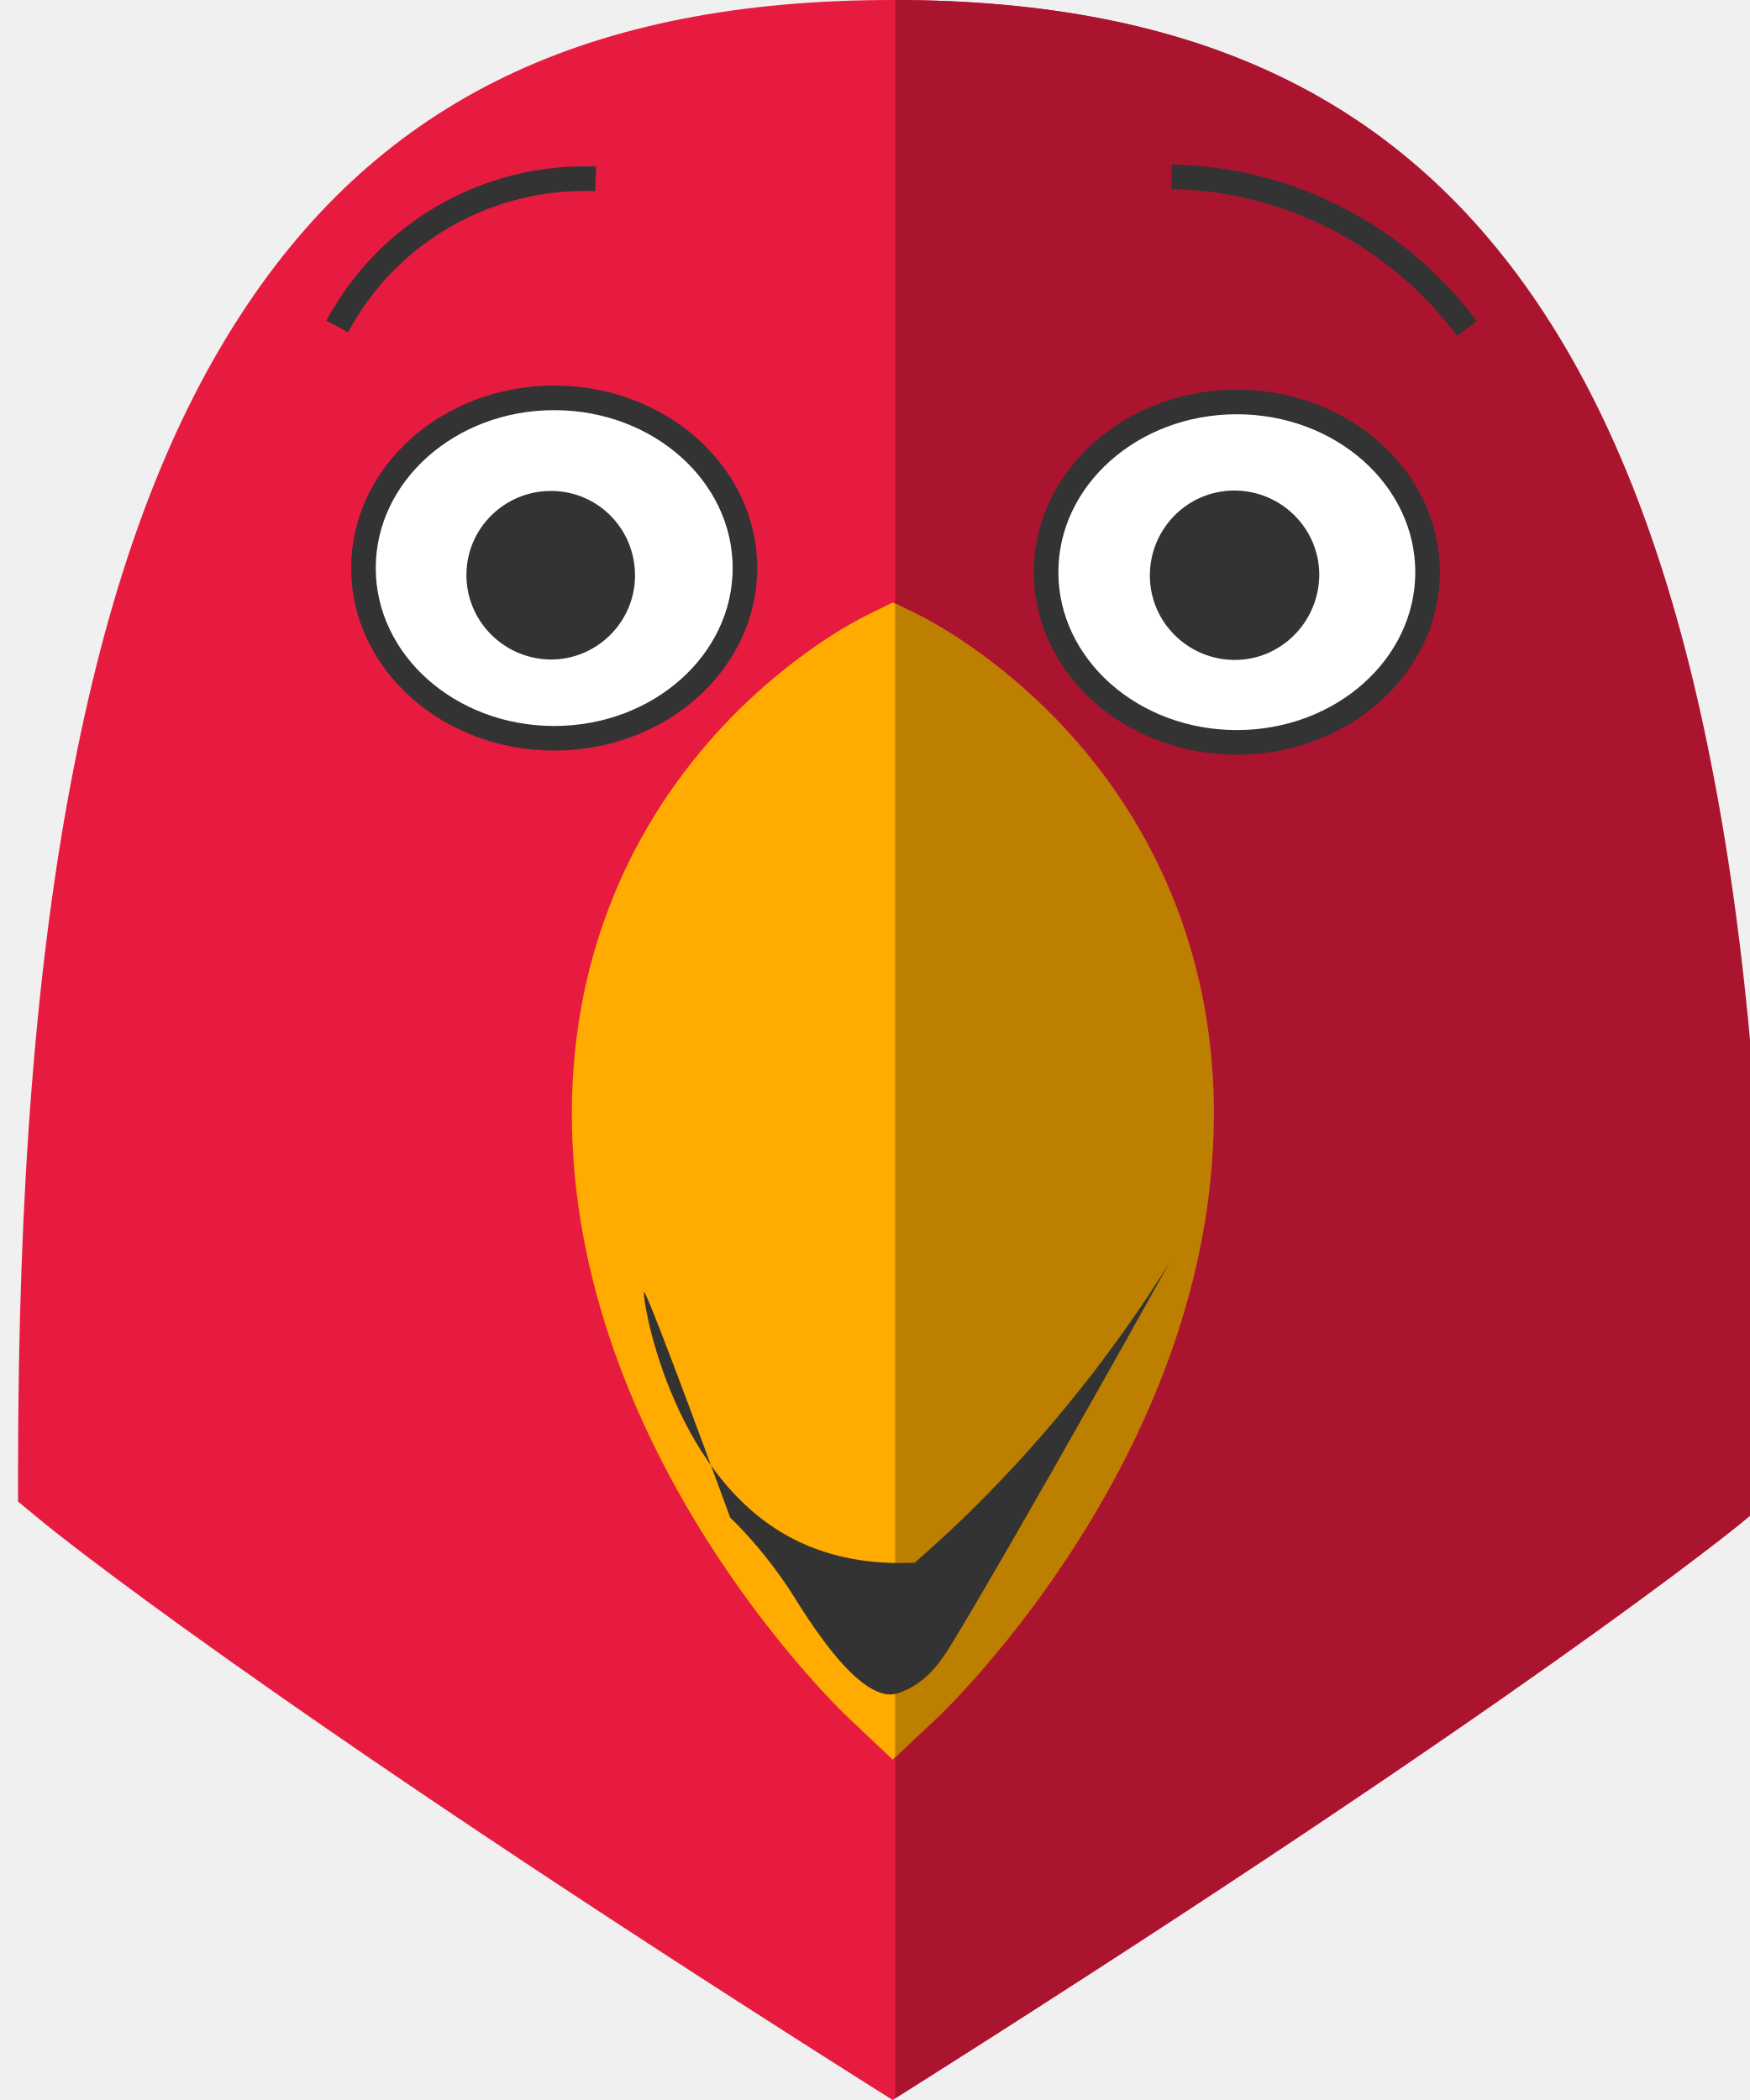
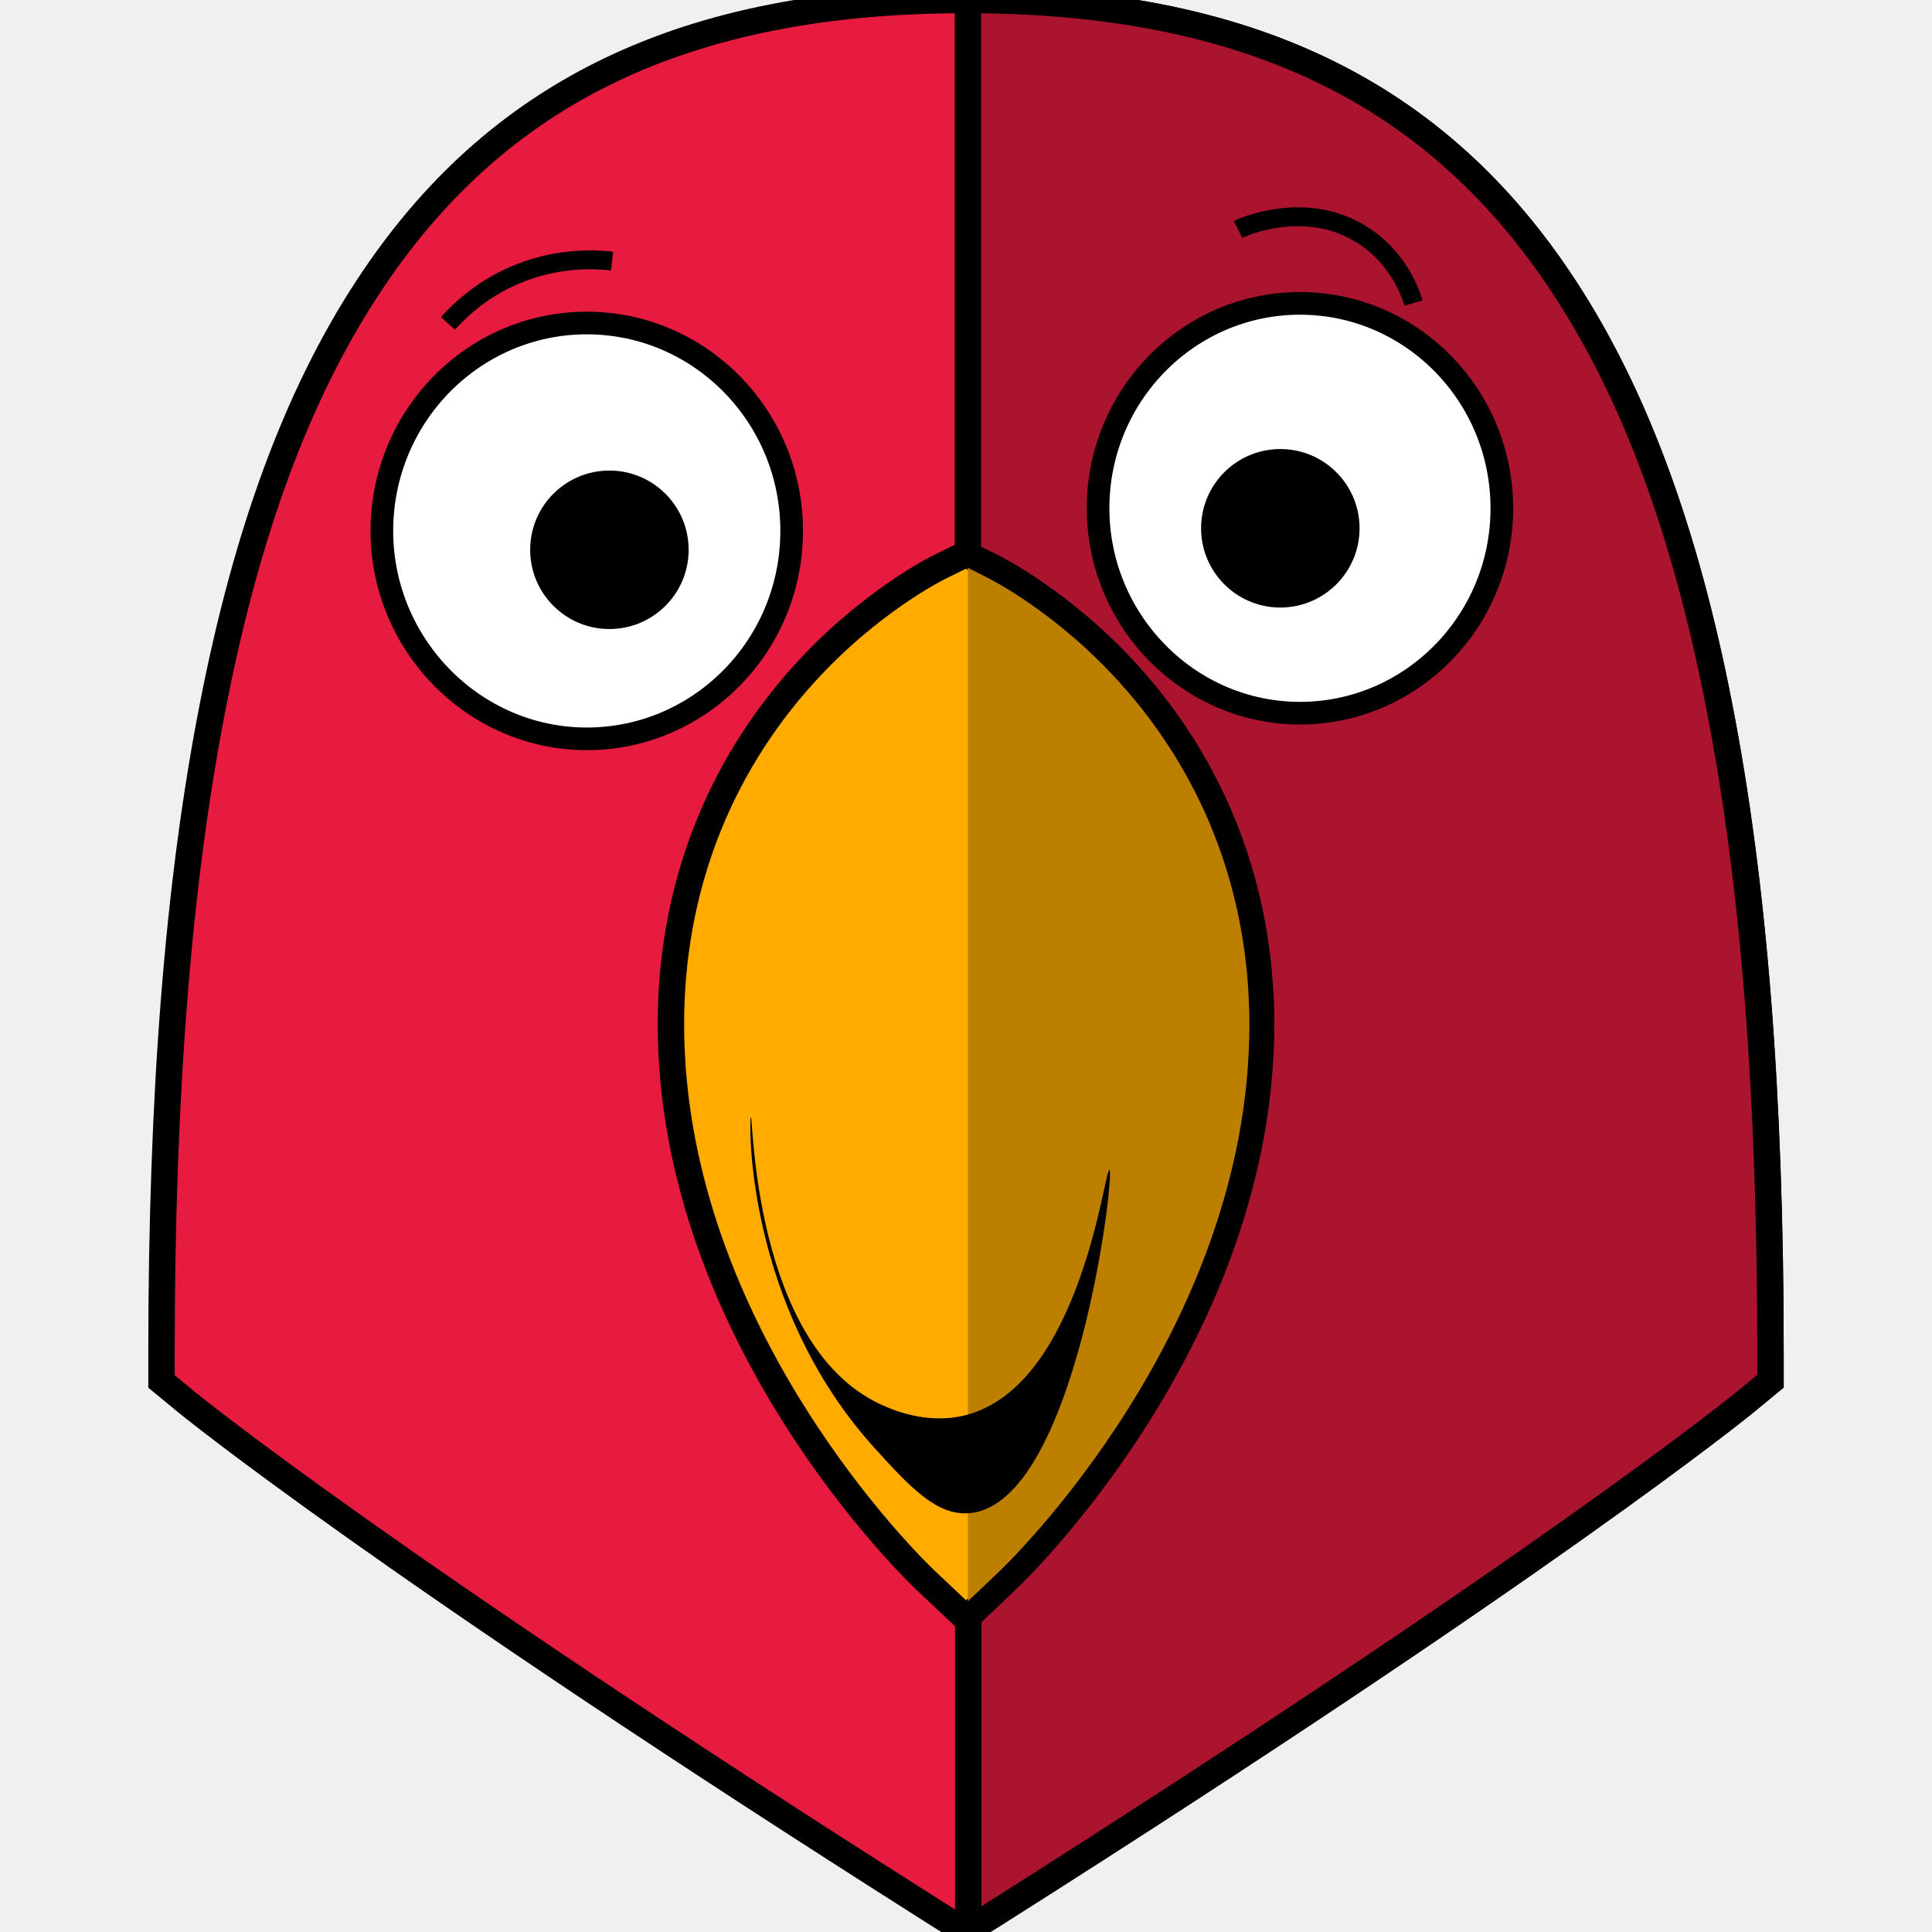
- <svg xmlns="http://www.w3.org/2000/svg" version="1.1" id="Warstwa_1" x="0px" y="0px" viewBox="0 0 426.4 512" style="enable-background:new 0 0 426.4 512;" xml:space="preserve">
+ <svg xmlns="http://www.w3.org/2000/svg" version="1.1" id="Layer_1" x="0px" y="0px" viewBox="0 0 512 512" style="enable-background:new 0 0 512 512;" xml:space="preserve">
  <style type="text/css">
- 	.st0{fill:#E71B3F;}
- 	.st1{fill:#FFAB00;}
+ 	.st0{fill:#E71B3F;stroke:#000000;stroke-width:7;stroke-miterlimit:10;}
+ 	.st1{fill:#FFAB00;stroke:#000000;stroke-width:7;stroke-miterlimit:10;}
	.st2{fill:#BDBDBF;}
- 	.st3{fill:#AB142F;}
- 	.st4{fill:#FFFFFF;stroke:#333333;stroke-width:6;stroke-miterlimit:10;}
- 	.st5{fill:#BD7F00;}
- 	.st6{fill:#333333;}
- 	.st7{fill:none;stroke:#333333;stroke-width:6;stroke-miterlimit:10;}
+ 	.st3{fill:#AB142F;stroke:#000000;stroke-width:7;stroke-miterlimit:10;}
+ 	.st4{fill:#FFFFFF;stroke:#000000;stroke-width:6;stroke-miterlimit:10;}
+ 	.st5{fill:#BD7F00;stroke:#000000;stroke-width:6;stroke-miterlimit:10;}
+ 	.st6{fill:none;stroke:#000000;stroke-width:5;stroke-miterlimit:10;}
</style>
-   <path class="st0" d="M217.6,512l-8.4-5.3c-145-91.9-197-134.1-199.1-135.9l-5.7-4.7v-7.4c0-68.6,4.4-124.7,13.6-171.6  c9-46.2,22.4-82.4,40.9-110.7C92.9,24.3,143.4,0,217.6,0s124.7,24.3,158.7,76.4c18.5,28.3,31.9,64.6,40.9,110.7  c9.1,46.9,13.6,103,13.6,171.6v7.4l-5.7,4.7c-2.1,1.8-54.1,44-199.1,135.9L217.6,512" />
-   <path class="st1" d="M217.6,429l-10.8-10.2c-2.8-2.6-67.4-65-67.4-147.3c0-35.3,12.2-67.3,35.3-92.8c17.4-19.2,35.2-28,36-28.4  l6.9-3.4l6.9,3.4c0.7,0.4,18.5,9.2,35.9,28.4c23.1,25.5,35.3,57.5,35.3,92.8c0,82.3-64.6,144.7-67.4,147.3L217.6,429" />
-   <polyline class="st2" points="226,506.7 218.2,511.7 218.2,511.7 226,506.7 " />
-   <path class="st3" d="M300.9,160.9c-11.6,0.2-21.1-9.1-21.2-20.7c-0.2-11.6,9.1-21.1,20.7-21.2c11.6-0.2,21.1,9.1,21.2,20.7  c0,0.1,0,0.2,0,0.3C321.6,151.5,312.4,160.9,300.9,160.9 M218.2,0v147.1l6.4,3.1c0.7,0.4,18.5,9.2,36,28.4  c23.1,25.5,35.3,57.5,35.3,92.8c0,82.3-64.6,144.7-67.4,147.3l-10.3,9.7v83.2l7.9-5c145-91.9,197-134.1,199.1-135.9l5.7-4.7v-7.4  c0-68.6-4.4-124.7-13.6-171.6c-9-46.2-22.4-82.4-40.9-110.7l0,0C342.4,24.4,292.1,0.1,218.2,0" />
-   <ellipse class="st4" cx="301.5" cy="139.5" rx="46.5" ry="41.5" />
-   <path class="st5" d="M218.2,147.1v281.4l10.3-9.7c2.8-2.6,67.4-65,67.4-147.3c0-35.3-12.2-67.3-35.3-92.8  c-17.4-19.2-35.2-28-35.9-28.4L218.2,147.1" />
-   <ellipse class="st4" cx="135.1" cy="138.5" rx="46.5" ry="41.5" />
-   <path class="st6" d="M113.7,140c0.1-11.3,9.4-20.4,20.8-20.3s20.4,9.4,20.3,20.8c-0.1,11.2-9.3,20.3-20.5,20.3  C122.8,160.7,113.6,151.4,113.7,140z" />
-   <path class="st6" d="M285,308c-28.7,51.6-50.4,88.9-54.4,95c-1.8,2.7-5.4,7.8-11.7,9.8c-0.3,0.1-0.5,0.2-0.8,0.2  c-2.3,0.5-8.3,0.2-19.5-16c-4.4-6.3-4.4-7.1-8.6-13c-4.6-6.4-9-11.1-12-14c-16.9-46.1-20.7-55.1-21-55c-0.7,0.3,6,44,35.6,59.8  c11.5,6.2,23.2,6.5,30.4,6.2c5.9-5.2,12-10.8,18-17C259.7,344.9,274.1,325.5,285,308z" />
-   <path class="st6" d="M321.6,140c-0.1-11.4-9.5-20.5-20.9-20.4c-11.4,0.1-20.5,9.5-20.4,20.9c0.1,11.3,9.4,20.4,20.7,20.4  C312.4,160.9,321.6,151.5,321.6,140C321.6,140,321.6,140,321.6,140" />
-   <path class="st7" d="M82.2,79.6c12.4-23.1,36.8-37,63-36" />
-   <path class="st7" d="M285.6,43.1c28.4,0.5,55,14.2,72,37" />
+   <path class="st0" d="M256,512l-8.4-5.3c-145-91.9-197-134.1-199.1-135.9l-5.7-4.7v-7.4c0-68.6,4.4-124.7,13.6-171.6  c9-46.2,22.4-82.4,40.9-110.7C131.3,24.3,181.7,0,256,0s124.7,24.3,158.7,76.4c18.5,28.3,31.9,64.6,40.9,110.7  c9.1,46.9,13.6,103,13.6,171.6v7.4l-5.7,4.7c-2.1,1.8-54.1,44-199.1,135.9L256,512" />
+   <path class="st1" d="M256,428.9l-10.8-10.2c-2.8-2.6-67.4-65-67.4-147.3c0-35.2,12.2-67.3,35.3-92.8c17.4-19.2,35.2-28,36-28.4  l6.9-3.4l6.9,3.4c0.7,0.4,18.5,9.2,36,28.4c23.1,25.5,35.3,57.5,35.3,92.8c0,82.3-64.6,144.7-67.4,147.3L256,428.9" />
+   <polyline class="st2" points="264.4,506.7 256.5,511.7 256.5,511.7 264.4,506.7 " />
+   <path class="st3" d="M339.3,160.9c-11.4,0-20.7-9.4-20.7-20.9c0-11.6,9.3-20.9,20.7-20.9c11.4,0,20.7,9.4,20.7,20.9  C359.9,151.5,350.7,160.9,339.3,160.9 M256.5,0v147.1l6.4,3.1c0.7,0.4,18.5,9.2,36,28.4c23.1,25.5,35.3,57.5,35.3,92.8  c0,82.3-64.6,144.7-67.4,147.3l-10.2,9.7v83.2l7.8-5c145-91.9,197-134.1,199.1-135.9l5.7-4.7v-7.4c0-68.6-4.4-124.7-13.6-171.6  c-9-46.2-22.4-82.4-40.9-110.7l0,0C380.8,24.4,330.5,0.1,256.5,0" />
+   <path class="st4" d="M101.2,140.7c0-30.5,24.4-55.1,54.3-55.1s54.3,24.6,54.3,55.1s-24.4,55.1-54.3,55.1S101.2,170.9,101.2,140.7z" />
+   <path class="st5" d="M256.5,428.5l10.2-9.7c2.8-2.6,67.4-65,67.4-147.3c0-35.2-12.2-67.3-35.3-92.8c-17.4-19.2-35.2-28-36-28.4  l-6.3-3.2" />
+   <path class="st5" d="M256.5,147.1" />
+   <circle cx="161.5" cy="145.7" r="21" />
+   <path class="st4" d="M291,134.7c0-30,24-54.3,53.5-54.3c29.5,0,53.5,24.3,53.5,54.3S374,189,344.5,189C315,189,291,164.5,291,134.7z  " />
+   <circle cx="339.3" cy="140" r="21" />
+   <path class="st6" d="M118.7,85.7c3-3.3,9.3-9.6,19.5-13.5c10.4-4,19.5-3.5,24-3" />
+   <path class="st6" d="M328.1,60.8c1.2-0.6,18-8.1,33,1.5c9.3,5.9,12.6,15,13.5,18" />
+   <path d="M199,296c0.6-0.1,0.7,60.1,34,76c2.6,1.2,12.2,5.8,23,3c30.4-7.9,36.7-65.3,38-65c1.6,0.4-8.8,88.4-37,91  c-8.7,0.8-15.8-6.9-25-17C197.2,345.8,198.5,296.1,199,296z" />
</svg>
